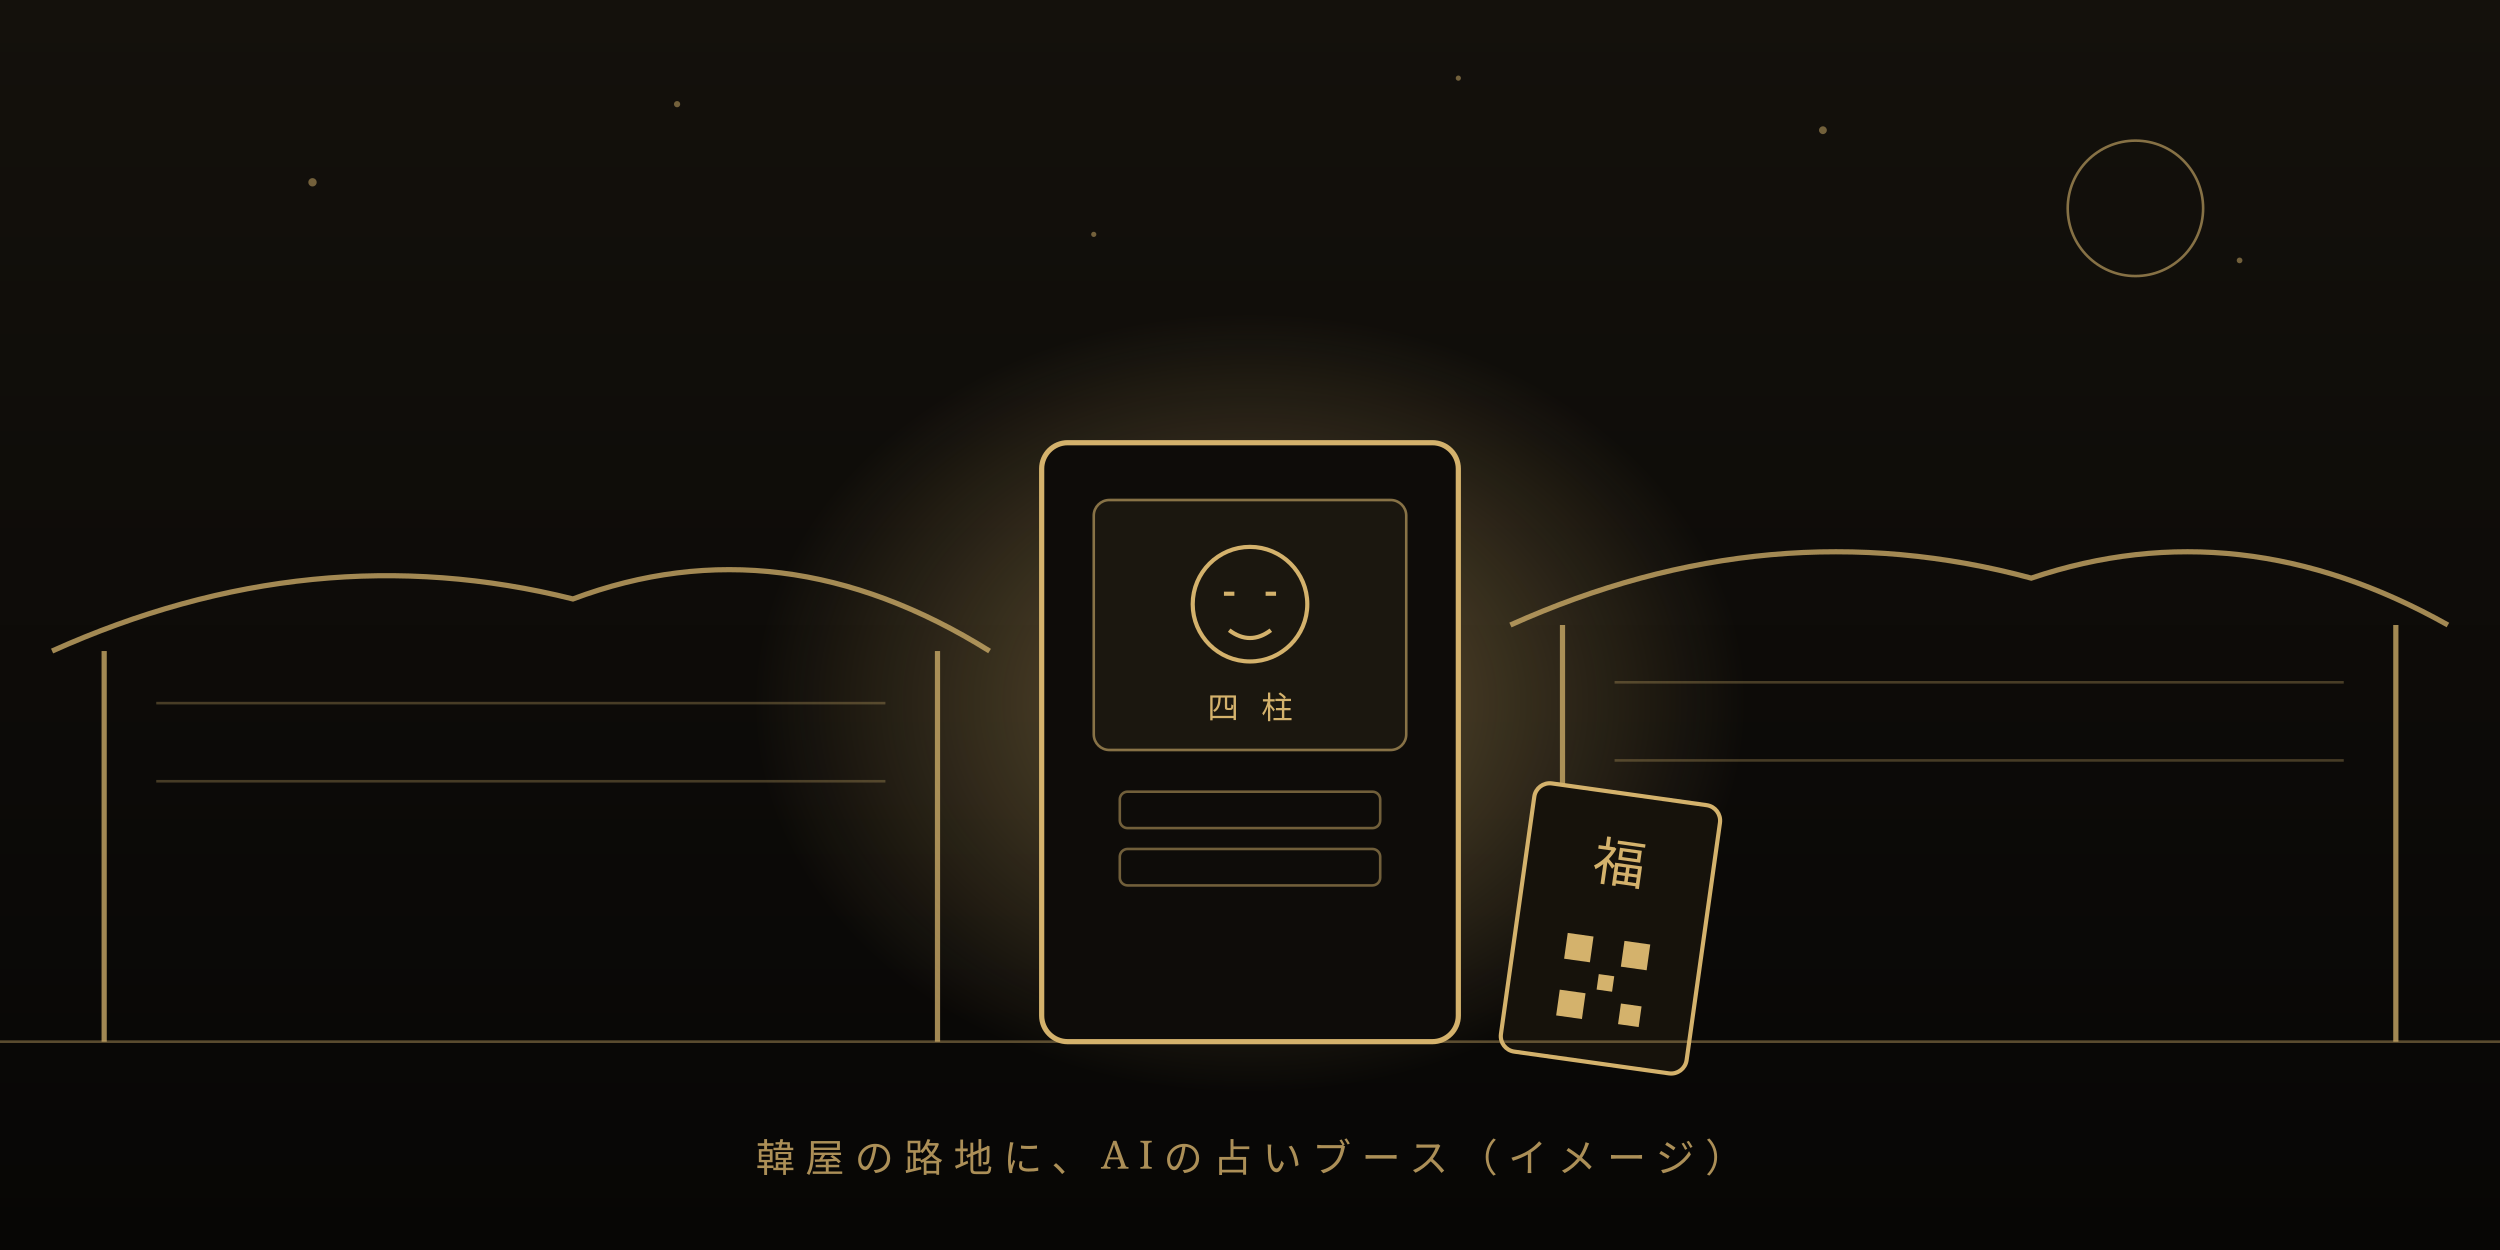
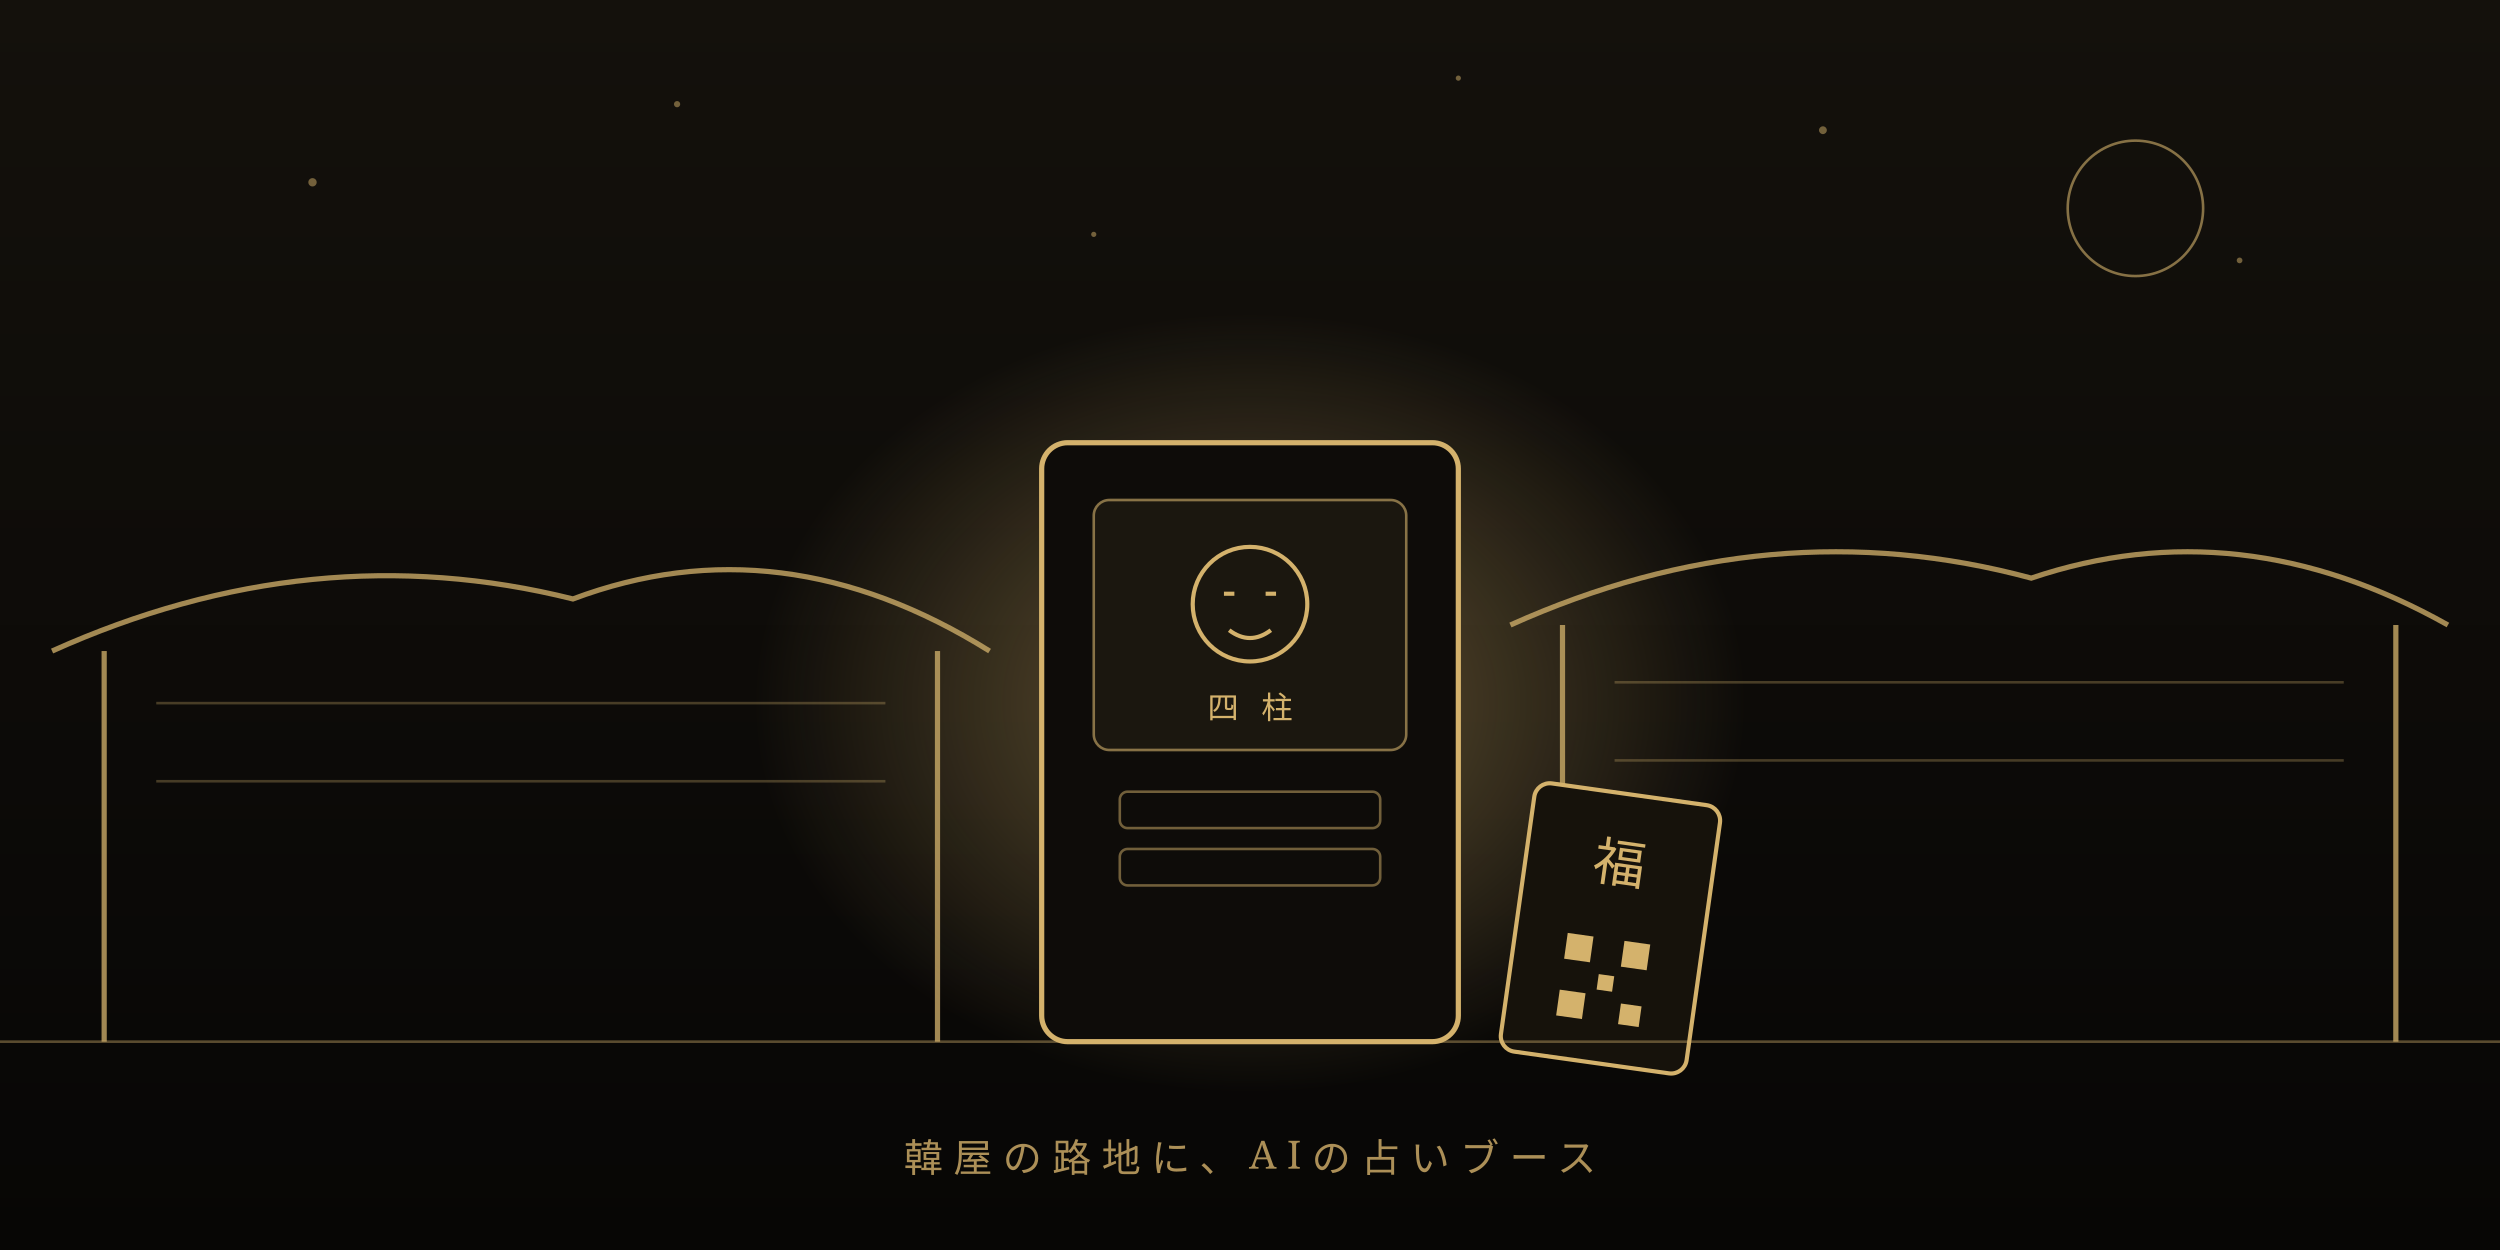
<svg xmlns="http://www.w3.org/2000/svg" viewBox="0 0 960 480" role="img" aria-label="韓屋の路地にあるAI占いブースのイメージイラスト">
  <defs>
    <linearGradient id="sky" x1="0" y1="0" x2="0" y2="1">
      <stop offset="0" stop-color="#14110c" />
      <stop offset="1" stop-color="#070605" />
    </linearGradient>
    <radialGradient id="glow" cx="0.5" cy="0.5" r="0.5">
      <stop offset="0" stop-color="#D4B26C" stop-opacity=".45" />
      <stop offset="1" stop-color="#D4B26C" stop-opacity="0" />
    </radialGradient>
  </defs>
  <rect width="960" height="480" fill="url(#sky)" />
  <g fill="#D4B26C" opacity=".5">
    <circle cx="120" cy="70" r="1.6" />
    <circle cx="260" cy="40" r="1.2" />
    <circle cx="420" cy="90" r="1" />
    <circle cx="700" cy="50" r="1.5" />
    <circle cx="860" cy="100" r="1.1" />
    <circle cx="560" cy="30" r="1" />
  </g>
  <circle cx="820" cy="80" r="26" fill="none" stroke="#D4B26C" stroke-opacity=".6" />
  <g fill="none" stroke="#D4B26C" stroke-width="2" stroke-opacity=".75">
    <path d="M20 250 Q120 205 220 230 Q300 200 380 250" />
    <path d="M40 250 V400 M360 250 V400" />
    <path d="M580 240 Q680 195 780 222 Q860 195 940 240" />
    <path d="M600 240 V400 M920 240 V400" />
  </g>
  <g stroke="#D4B26C" stroke-opacity=".3">
    <path d="M60 270 H340 M60 300 H340 M620 262 H900 M620 292 H900" />
  </g>
  <ellipse cx="480" cy="270" rx="190" ry="150" fill="url(#glow)" />
  <rect x="400" y="170" width="160" height="230" rx="10" fill="#0e0c09" stroke="#D4B26C" stroke-width="2" />
  <rect x="420" y="192" width="120" height="96" rx="6" fill="#1b170f" stroke="#D4B26C" stroke-opacity=".6" />
  <circle cx="480" cy="232" r="22" fill="none" stroke="#D4B26C" stroke-width="1.6" />
  <path d="M470 228 h4 M486 228 h4 M472 242 q8 6 16 0" stroke="#D4B26C" stroke-width="1.6" fill="none" />
  <text x="480" y="276" text-anchor="middle" font-family="serif" font-size="12" fill="#D4B26C" letter-spacing="3">四 柱</text>
  <rect x="430" y="304" width="100" height="14" rx="3" fill="none" stroke="#D4B26C" stroke-opacity=".5" />
  <rect x="430" y="326" width="100" height="14" rx="3" fill="none" stroke="#D4B26C" stroke-opacity=".5" />
  <g transform="translate(590 300) rotate(8)">
    <rect width="72" height="104" rx="6" fill="#16120b" stroke="#D4B26C" stroke-width="1.6" />
    <text x="36" y="34" text-anchor="middle" font-family="serif" font-size="20" fill="#D4B26C">福</text>
    <g fill="#D4B26C">
      <rect x="20" y="56" width="10" height="10" />
      <rect x="42" y="56" width="10" height="10" />
      <rect x="20" y="78" width="10" height="10" />
      <rect x="34" y="70" width="6" height="6" />
      <rect x="44" y="80" width="8" height="8" />
    </g>
  </g>
  <line x1="0" y1="400" x2="960" y2="400" stroke="#D4B26C" stroke-opacity=".4" />
-   <text x="480" y="450" text-anchor="middle" font-family="serif" font-size="15" fill="#D4B26C" fill-opacity=".8" letter-spacing="4">韓屋の路地に、AIの占いブース（イメージ）</text>
+   <text x="480" y="450" text-anchor="middle" font-family="serif" font-size="15" fill="#D4B26C" fill-opacity=".8" letter-spacing="4">韓屋の路地に、AIの占いブース</text>
</svg>
